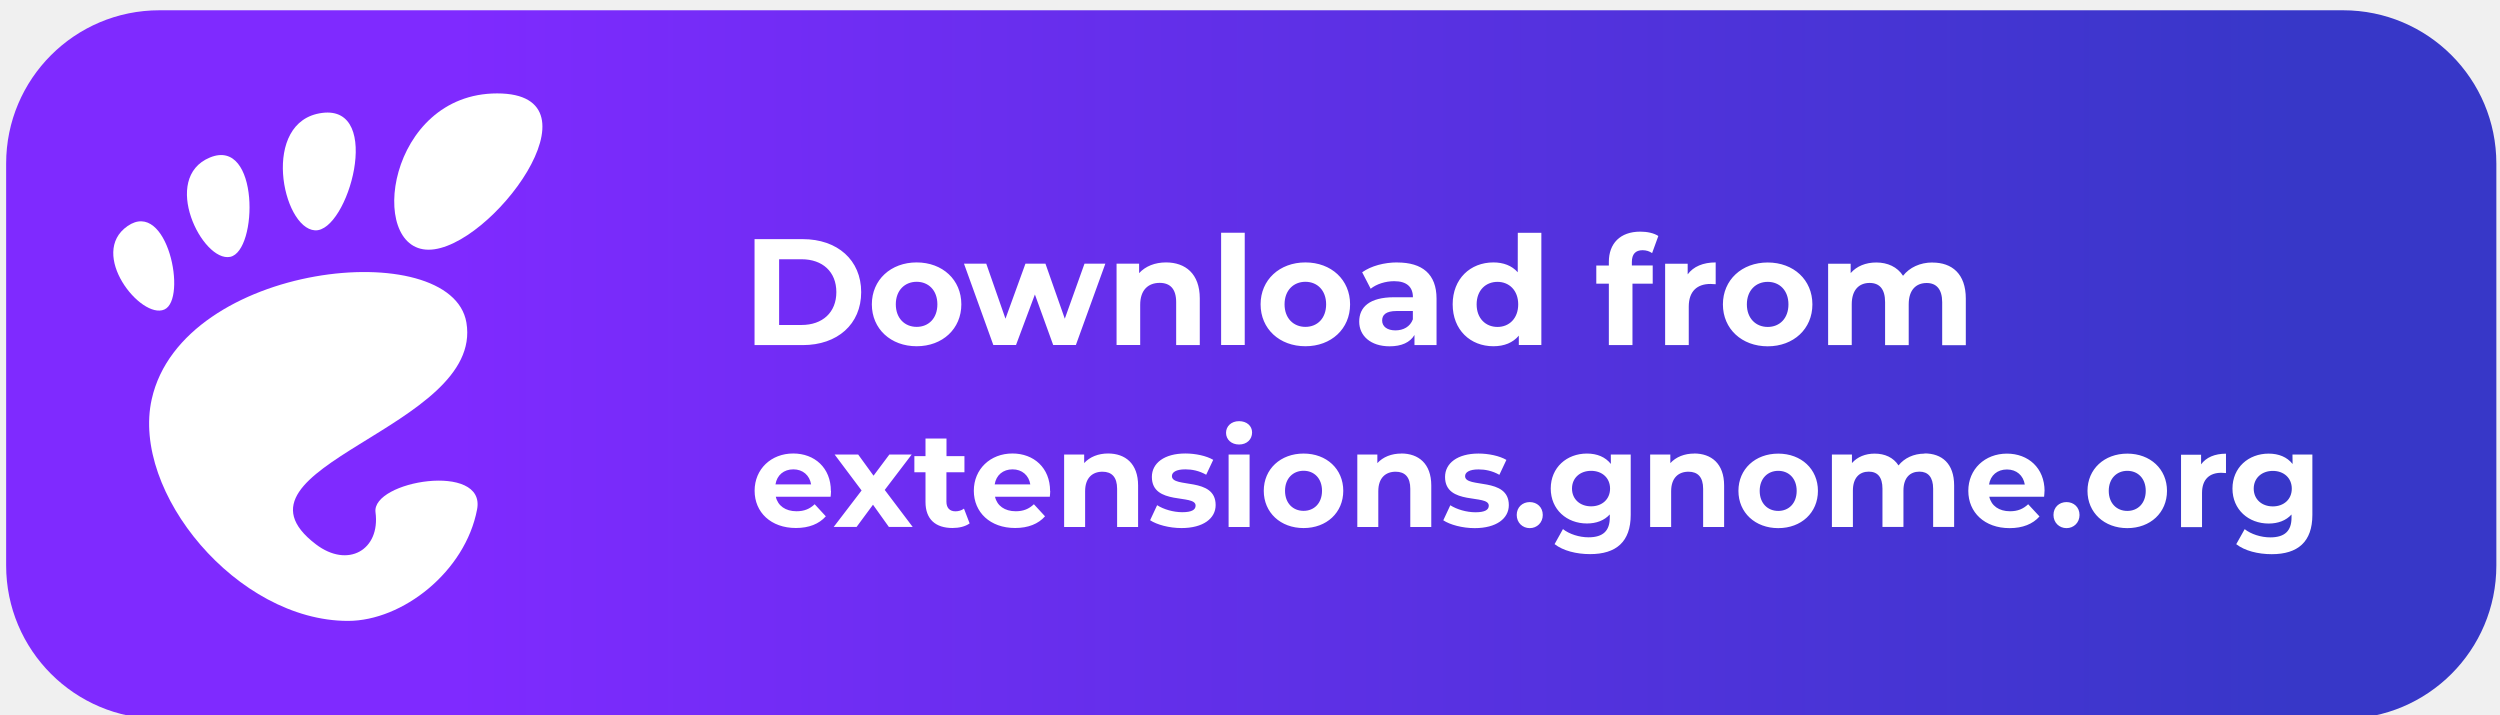
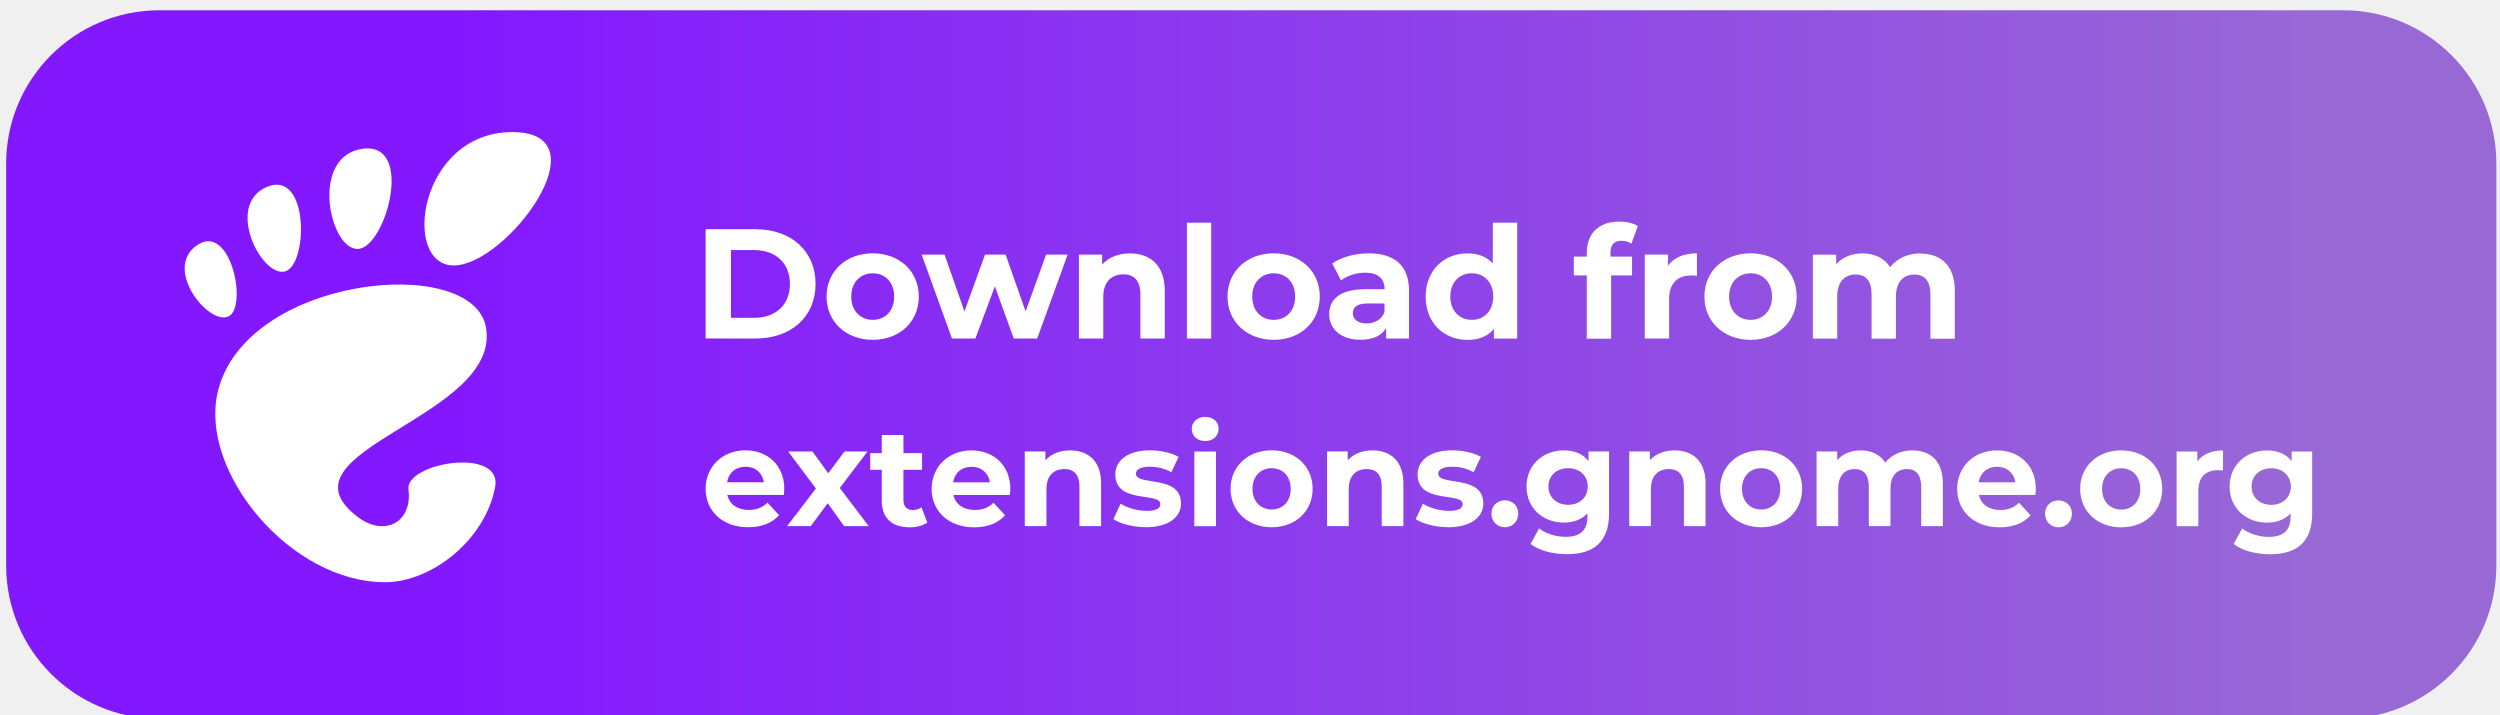
<svg xmlns="http://www.w3.org/2000/svg" xmlns:xlink="http://www.w3.org/1999/xlink" width="140" height="40" viewBox="0 0 37.042 10.583" version="1.1" id="svg1787">
  <defs id="defs1781">
    <linearGradient id="linearGradient10">
-       <stop style="stop-color:#3737c8;stop-opacity:1;" offset="0" id="stop10" />
-       <stop style="stop-color:#7f2aff;stop-opacity:1" offset="1" id="stop11" />
+       <stop style="stop-color:#9868d5;stop-opacity:1;" offset="0" id="stop10" />
+       <stop style="stop-color:#8318ff;stop-opacity:1;" offset="1" id="stop11" />
    </linearGradient>
    <linearGradient xlink:href="#linearGradient10" id="linearGradient11" x1="36.386" y1="19.318" x2="9.017" y2="19.318" gradientUnits="userSpaceOnUse" />
  </defs>
  <g id="layer1" transform="translate(-2.273032,-14.04099)">
    <rect style="fill:url(#linearGradient11);fill-opacity:1;stroke-width:1.163" id="rect22316" width="36.897" height="10.498" x="2.364" y="14.193" ry="2.271" />
    <g id="g15534" transform="matrix(0.6056783,0,0,0.6056783,4.158788,8.924977)">
      <g id="g15525" />
    </g>
-     <g style="mix-blend-mode:normal;fill:#ffffff" id="layer1-3" transform="matrix(0.02095637,0,0,0.02095637,6.993121,10.91836)">
+     <g style="mix-blend-mode:normal;fill:#ffffff" id="layer1-3" transform="matrix(0.01788185,0,0,0.01788185,7.605184,12.15283)">
      <g style="fill:#ffffff" id="g15041" transform="matrix(1.293235,0,0,1.293235,-4878.321,-1224.915)">
        <g id="g15043" style="fill:#ffffff;fill-opacity:1;fill-rule:nonzero;stroke:none;stroke-miterlimit:4" transform="matrix(2.438586,0,0,2.438586,3659.952,1113.451)">
          <g id="g15045" style="fill:#ffffff;fill-opacity:1">
            <path id="path15047" style="fill:#ffffff;fill-opacity:1" d="M 86.068,0 C 61.466,0 56.851,35.041 70.691,35.041 84.529,35.041 110.671,0 86.068,0 Z" />
            <path id="path15049" style="fill:#ffffff;fill-opacity:1" d="M 45.217,30.699 C 52.586,31.149 60.671,2.577 46.821,4.374 32.976,6.171 37.845,30.249 45.217,30.699 Z" />
            <path id="path15051" style="fill:#ffffff;fill-opacity:1" d="M 11.445,48.453 C 16.686,46.146 12.12,23.581 3.208,29.735 -5.7,35.89 6.204,50.759 11.445,48.453 Z" />
            <path id="path15053" style="fill:#ffffff;fill-opacity:1" d="M 26.212,36.642 C 32.451,35.37 32.793,9.778 21.667,14.369 10.539,18.961 19.978,37.916 26.212,36.642 Z" />
            <path id="path15055" style="fill:#ffffff;fill-opacity:1" d="m 58.791,93.913 c 1.107,8.454 -6.202,12.629 -13.36,7.179 C 22.644,83.743 83.16,75.088 79.171,51.386 75.86,31.712 15.495,37.769 8.621,68.553 3.968,89.374 27.774,118.26 52.614,118.26 c 12.22,0 26.315,-11.034 28.952,-25.012 C 83.58,82.589 57.867,86.86 58.791,93.913 Z" />
          </g>
        </g>
      </g>
    </g>
-     <path d="m 14.167,19.154 c 0.514,0 0.866,-0.309 0.866,-0.785 0,-0.475 -0.352,-0.785 -0.866,-0.785 H 13.453 v 1.57 z M 13.817,17.882 h 0.332 c 0.312,0 0.516,0.186 0.516,0.487 0,0.3 -0.204,0.487 -0.516,0.487 h -0.332 z m 2.038,1.289 c 0.383,0 0.662,-0.258 0.662,-0.621 0,-0.363 -0.278,-0.621 -0.662,-0.621 -0.383,0 -0.664,0.258 -0.664,0.621 0,0.363 0.28,0.621 0.664,0.621 z m 0,-0.287 c -0.175,0 -0.309,-0.126 -0.309,-0.334 0,-0.209 0.135,-0.334 0.309,-0.334 0.175,0 0.307,0.126 0.307,0.334 0,0.209 -0.132,0.334 -0.307,0.334 z m 2.195,-0.121 -0.287,-0.816 h -0.296 l -0.296,0.816 -0.285,-0.816 h -0.33 l 0.435,1.206 h 0.336 l 0.28,-0.749 0.271,0.749 h 0.336 l 0.437,-1.206 h -0.309 z m 1.5,-0.834 c -0.164,0 -0.305,0.056 -0.399,0.159 v -0.141 h -0.334 v 1.206 h 0.35 v -0.596 c 0,-0.222 0.121,-0.325 0.289,-0.325 0.155,0 0.244,0.09 0.244,0.285 v 0.637 h 0.35 v -0.691 c 0,-0.368 -0.215,-0.534 -0.5,-0.534 z m 1.166,1.224 v -1.664 h -0.35 v 1.664 z m 0.899,0.018 c 0.383,0 0.662,-0.258 0.662,-0.621 0,-0.363 -0.278,-0.621 -0.662,-0.621 -0.383,0 -0.664,0.258 -0.664,0.621 0,0.363 0.28,0.621 0.664,0.621 z m 0,-0.287 c -0.175,0 -0.309,-0.126 -0.309,-0.334 0,-0.209 0.135,-0.334 0.309,-0.334 0.175,0 0.307,0.126 0.307,0.334 0,0.209 -0.132,0.334 -0.307,0.334 z m 1.361,-0.955 c -0.193,0 -0.388,0.052 -0.52,0.146 l 0.126,0.244 c 0.087,-0.07 0.22,-0.112 0.348,-0.112 0.188,0 0.278,0.087 0.278,0.238 h -0.278 c -0.368,0 -0.518,0.148 -0.518,0.361 0,0.209 0.168,0.366 0.451,0.366 0.177,0 0.303,-0.058 0.368,-0.168 v 0.15 h 0.327 v -0.688 c 0,-0.366 -0.213,-0.536 -0.581,-0.536 z m -0.027,1.007 c -0.123,0 -0.197,-0.058 -0.197,-0.146 0,-0.081 0.052,-0.141 0.215,-0.141 h 0.24 v 0.123 c -0.04,0.11 -0.141,0.164 -0.258,0.164 z m 1.812,-0.861 c -0.087,-0.099 -0.213,-0.146 -0.361,-0.146 -0.341,0 -0.603,0.242 -0.603,0.621 0,0.379 0.262,0.621 0.603,0.621 0.161,0 0.289,-0.052 0.377,-0.157 v 0.139 h 0.334 V 17.49 H 24.762 Z m -0.3,0.81 c -0.175,0 -0.309,-0.126 -0.309,-0.334 0,-0.209 0.135,-0.334 0.309,-0.334 0.173,0 0.307,0.126 0.307,0.334 0,0.209 -0.135,0.334 -0.307,0.334 z m 1.991,-0.962 c 0,-0.119 0.056,-0.175 0.159,-0.175 0.054,0 0.103,0.016 0.141,0.043 l 0.092,-0.253 c -0.065,-0.045 -0.168,-0.065 -0.267,-0.065 -0.3,0 -0.466,0.177 -0.466,0.448 v 0.054 h -0.186 v 0.269 h 0.186 v 0.91 h 0.35 v -0.91 h 0.3 V 17.974 h -0.309 z m 0.827,0.025 h -0.334 v 1.206 h 0.35 v -0.57 c 0,-0.231 0.128,-0.336 0.321,-0.336 0.027,0 0.049,0.002 0.078,0.004 v -0.323 c -0.186,0 -0.33,0.061 -0.415,0.177 z m 1.186,1.224 c 0.383,0 0.662,-0.258 0.662,-0.621 0,-0.363 -0.278,-0.621 -0.662,-0.621 -0.383,0 -0.664,0.258 -0.664,0.621 0,0.363 0.28,0.621 0.664,0.621 z m 0,-0.287 c -0.175,0 -0.309,-0.126 -0.309,-0.334 0,-0.209 0.135,-0.334 0.309,-0.334 0.175,0 0.307,0.126 0.307,0.334 0,0.209 -0.132,0.334 -0.307,0.334 z m 2.44,-0.955 c -0.182,0 -0.339,0.074 -0.435,0.197 -0.085,-0.132 -0.229,-0.197 -0.397,-0.197 -0.155,0 -0.289,0.054 -0.379,0.157 v -0.139 h -0.334 v 1.206 h 0.35 v -0.605 c 0,-0.215 0.11,-0.316 0.265,-0.316 0.146,0 0.229,0.09 0.229,0.285 v 0.637 h 0.35 v -0.605 c 0,-0.215 0.11,-0.316 0.267,-0.316 0.141,0 0.229,0.09 0.229,0.285 v 0.637 h 0.35 v -0.691 c 0,-0.368 -0.206,-0.534 -0.493,-0.534 z" id="text1" style="font-weight:bold;font-size:2.242px;line-height:1.25;font-family:Montserrat;-inkscape-font-specification:'Montserrat Bold';fill:#ffffff;stroke-width:0.004" aria-label="Download from" />
-     <path d="m 14.584,21.316 c 0,-0.345 -0.243,-0.556 -0.558,-0.556 -0.327,0 -0.572,0.231 -0.572,0.552 0,0.319 0.241,0.552 0.612,0.552 0.193,0 0.343,-0.06 0.443,-0.173 l -0.165,-0.179 c -0.074,0.07 -0.156,0.104 -0.269,0.104 -0.164,0 -0.277,-0.082 -0.307,-0.215 h 0.812 c 0.002,-0.026 0.006,-0.06 0.006,-0.084 z m -0.556,-0.321 c 0.14,0 0.241,0.088 0.263,0.223 h -0.528 c 0.022,-0.138 0.124,-0.223 0.265,-0.223 z m 1.354,0.305 0.399,-0.524 h -0.331 L 15.216,21.089 14.989,20.776 h -0.349 l 0.399,0.532 -0.413,0.54 h 0.339 l 0.243,-0.329 0.235,0.329 h 0.353 z m 1.174,0.277 c -0.034,0.026 -0.08,0.04 -0.126,0.04 -0.084,0 -0.134,-0.05 -0.134,-0.142 v -0.437 h 0.267 v -0.239 H 16.297 v -0.261 h -0.311 v 0.261 h -0.165 v 0.239 h 0.165 v 0.441 c 0,0.255 0.148,0.385 0.401,0.385 0.096,0 0.189,-0.022 0.253,-0.068 z m 1.276,-0.261 c 0,-0.345 -0.243,-0.556 -0.558,-0.556 -0.327,0 -0.572,0.231 -0.572,0.552 0,0.319 0.241,0.552 0.612,0.552 0.193,0 0.343,-0.06 0.443,-0.173 l -0.165,-0.179 c -0.074,0.07 -0.156,0.104 -0.269,0.104 -0.164,0 -0.277,-0.082 -0.307,-0.215 h 0.812 c 0.002,-0.026 0.006,-0.06 0.006,-0.084 z m -0.556,-0.321 c 0.14,0 0.241,0.088 0.263,0.223 h -0.528 c 0.022,-0.138 0.124,-0.223 0.265,-0.223 z m 1.416,-0.235 c -0.146,0 -0.271,0.05 -0.355,0.142 V 20.776 h -0.297 v 1.073 h 0.311 v -0.53 c 0,-0.197 0.108,-0.289 0.257,-0.289 0.138,0 0.217,0.08 0.217,0.253 v 0.566 h 0.311 v -0.614 c 0,-0.327 -0.191,-0.475 -0.445,-0.475 z m 1.087,1.105 c 0.321,0 0.506,-0.142 0.506,-0.341 0,-0.423 -0.648,-0.245 -0.648,-0.429 0,-0.056 0.06,-0.1 0.199,-0.1 0.098,0 0.203,0.02 0.309,0.08 l 0.104,-0.221 c -0.102,-0.06 -0.265,-0.094 -0.413,-0.094 -0.313,0 -0.496,0.144 -0.496,0.347 0,0.429 0.648,0.249 0.648,0.425 0,0.06 -0.054,0.098 -0.197,0.098 -0.132,0 -0.277,-0.042 -0.373,-0.104 l -0.104,0.223 c 0.1,0.066 0.283,0.116 0.465,0.116 z m 0.853,-1.238 c 0.116,0 0.193,-0.076 0.193,-0.179 0,-0.096 -0.078,-0.167 -0.193,-0.167 -0.116,0 -0.193,0.076 -0.193,0.173 0,0.098 0.078,0.173 0.193,0.173 z m 0.156,1.222 V 20.776 h -0.311 v 1.073 z m 0.8,0.016 c 0.341,0 0.588,-0.229 0.588,-0.552 0,-0.323 -0.247,-0.552 -0.588,-0.552 -0.341,0 -0.59,0.229 -0.59,0.552 0,0.323 0.249,0.552 0.59,0.552 z m 0,-0.255 c -0.156,0 -0.275,-0.112 -0.275,-0.297 0,-0.185 0.12,-0.297 0.275,-0.297 0.156,0 0.273,0.112 0.273,0.297 0,0.185 -0.118,0.297 -0.273,0.297 z m 1.448,-0.849 c -0.146,0 -0.271,0.05 -0.355,0.142 V 20.776 h -0.297 v 1.073 h 0.311 v -0.53 c 0,-0.197 0.108,-0.289 0.257,-0.289 0.138,0 0.217,0.08 0.217,0.253 v 0.566 h 0.311 v -0.614 c 0,-0.327 -0.191,-0.475 -0.445,-0.475 z m 1.087,1.105 c 0.321,0 0.506,-0.142 0.506,-0.341 0,-0.423 -0.648,-0.245 -0.648,-0.429 0,-0.056 0.06,-0.1 0.199,-0.1 0.098,0 0.203,0.02 0.309,0.08 l 0.104,-0.221 c -0.102,-0.06 -0.265,-0.094 -0.413,-0.094 -0.313,0 -0.496,0.144 -0.496,0.347 0,0.429 0.648,0.249 0.648,0.425 0,0.06 -0.054,0.098 -0.197,0.098 -0.132,0 -0.277,-0.042 -0.373,-0.104 l -0.104,0.223 c 0.1,0.066 0.283,0.116 0.465,0.116 z m 0.816,0 c 0.108,0 0.193,-0.082 0.193,-0.195 0,-0.116 -0.086,-0.191 -0.193,-0.191 -0.108,0 -0.193,0.076 -0.193,0.191 0,0.114 0.086,0.195 0.193,0.195 z m 1.202,-0.951 c -0.082,-0.104 -0.205,-0.154 -0.355,-0.154 -0.297,0 -0.536,0.205 -0.536,0.518 0,0.313 0.239,0.518 0.536,0.518 0.14,0 0.257,-0.044 0.339,-0.134 v 0.046 c 0,0.193 -0.096,0.293 -0.315,0.293 -0.138,0 -0.287,-0.048 -0.379,-0.122 l -0.124,0.223 c 0.126,0.098 0.323,0.148 0.526,0.148 0.387,0 0.602,-0.183 0.602,-0.582 V 20.776 h -0.295 z m -0.293,0.628 c -0.164,0 -0.283,-0.106 -0.283,-0.263 0,-0.158 0.12,-0.263 0.283,-0.263 0.164,0 0.281,0.106 0.281,0.263 0,0.158 -0.118,0.263 -0.281,0.263 z m 1.529,-0.782 c -0.146,0 -0.271,0.05 -0.355,0.142 V 20.776 H 26.723 v 1.073 h 0.311 v -0.53 c 0,-0.197 0.108,-0.289 0.257,-0.289 0.138,0 0.217,0.08 0.217,0.253 v 0.566 h 0.311 v -0.614 c 0,-0.327 -0.191,-0.475 -0.445,-0.475 z m 1.244,1.105 c 0.341,0 0.588,-0.229 0.588,-0.552 0,-0.323 -0.247,-0.552 -0.588,-0.552 -0.341,0 -0.59,0.229 -0.59,0.552 0,0.323 0.249,0.552 0.59,0.552 z m 0,-0.255 c -0.156,0 -0.275,-0.112 -0.275,-0.297 0,-0.185 0.12,-0.297 0.275,-0.297 0.156,0 0.273,0.112 0.273,0.297 0,0.185 -0.118,0.297 -0.273,0.297 z m 2.169,-0.849 c -0.162,0 -0.301,0.066 -0.387,0.175 -0.076,-0.118 -0.203,-0.175 -0.353,-0.175 -0.138,0 -0.257,0.048 -0.337,0.14 V 20.776 h -0.297 v 1.073 h 0.311 V 21.31 c 0,-0.191 0.098,-0.281 0.235,-0.281 0.13,0 0.203,0.08 0.203,0.253 v 0.566 h 0.311 V 21.31 c 0,-0.191 0.098,-0.281 0.237,-0.281 0.126,0 0.203,0.08 0.203,0.253 v 0.566 h 0.311 v -0.614 c 0,-0.327 -0.183,-0.475 -0.439,-0.475 z m 1.777,0.556 c 0,-0.345 -0.243,-0.556 -0.558,-0.556 -0.327,0 -0.572,0.231 -0.572,0.552 0,0.319 0.241,0.552 0.612,0.552 0.193,0 0.343,-0.06 0.443,-0.173 L 32.324,21.512 c -0.074,0.07 -0.156,0.104 -0.269,0.104 -0.164,0 -0.277,-0.082 -0.307,-0.215 h 0.812 c 0.002,-0.026 0.006,-0.06 0.006,-0.084 z m -0.556,-0.321 c 0.14,0 0.241,0.088 0.263,0.223 H 31.744 c 0.022,-0.138 0.124,-0.223 0.265,-0.223 z m 0.881,0.869 c 0.108,0 0.193,-0.082 0.193,-0.195 0,-0.116 -0.086,-0.191 -0.193,-0.191 -0.108,0 -0.193,0.076 -0.193,0.191 0,0.114 0.086,0.195 0.193,0.195 z m 0.901,0 c 0.341,0 0.588,-0.229 0.588,-0.552 0,-0.323 -0.247,-0.552 -0.588,-0.552 -0.341,0 -0.59,0.229 -0.59,0.552 0,0.323 0.249,0.552 0.59,0.552 z m 0,-0.255 c -0.156,0 -0.275,-0.112 -0.275,-0.297 0,-0.185 0.12,-0.297 0.275,-0.297 0.156,0 0.273,0.112 0.273,0.297 0,0.185 -0.118,0.297 -0.273,0.297 z m 1.093,-0.833 h -0.297 v 1.073 h 0.311 v -0.506 c 0,-0.205 0.114,-0.299 0.285,-0.299 0.024,0 0.044,0.002 0.07,0.004 v -0.287 c -0.165,0 -0.293,0.054 -0.369,0.158 z m 1.356,0.138 c -0.082,-0.104 -0.205,-0.154 -0.355,-0.154 -0.297,0 -0.536,0.205 -0.536,0.518 0,0.313 0.239,0.518 0.536,0.518 0.14,0 0.257,-0.044 0.339,-0.134 v 0.046 c 0,0.193 -0.096,0.293 -0.315,0.293 -0.138,0 -0.287,-0.048 -0.379,-0.122 L 35.407,22.104 c 0.126,0.098 0.323,0.148 0.526,0.148 0.387,0 0.602,-0.183 0.602,-0.582 V 20.776 h -0.295 z m -0.293,0.628 c -0.164,0 -0.283,-0.106 -0.283,-0.263 0,-0.158 0.12,-0.263 0.283,-0.263 0.164,0 0.281,0.106 0.281,0.263 0,0.158 -0.118,0.263 -0.281,0.263 z" id="text2" style="font-weight:bold;font-size:1.994px;line-height:1.25;font-family:Montserrat;-inkscape-font-specification:'Montserrat Bold';fill:#ffffff;stroke-width:0.003" aria-label="extensions.gnome.org" />
+     <path d="m 13.464,19.057 c 0.53,0 0.893,-0.319 0.893,-0.81 0,-0.49 -0.363,-0.81 -0.893,-0.81 h -0.736 v 1.619 z m -0.361,-1.311 h 0.342 c 0.321,0 0.532,0.192 0.532,0.502 0,0.31 -0.21,0.502 -0.532,0.502 h -0.342 z m 2.102,1.33 c 0.396,0 0.682,-0.266 0.682,-0.641 0,-0.375 -0.287,-0.641 -0.682,-0.641 -0.396,0 -0.685,0.266 -0.685,0.641 0,0.375 0.289,0.641 0.685,0.641 z m 0,-0.296 c -0.18,0 -0.319,-0.13 -0.319,-0.345 0,-0.215 0.139,-0.345 0.319,-0.345 0.18,0 0.317,0.13 0.317,0.345 0,0.215 -0.136,0.345 -0.317,0.345 z m 2.264,-0.125 -0.296,-0.842 h -0.305 l -0.305,0.842 -0.294,-0.842 h -0.34 l 0.449,1.244 h 0.347 l 0.289,-0.773 0.28,0.773 h 0.347 l 0.451,-1.244 h -0.319 z m 1.547,-0.86 c -0.169,0 -0.315,0.058 -0.412,0.164 v -0.146 h -0.345 v 1.244 h 0.361 V 18.441 c 0,-0.229 0.125,-0.335 0.298,-0.335 0.16,0 0.252,0.093 0.252,0.294 v 0.657 h 0.361 v -0.712 c 0,-0.379 -0.222,-0.55 -0.516,-0.55 z m 1.203,1.263 V 17.34 H 19.859 v 1.716 z m 0.927,0.018 c 0.396,0 0.682,-0.266 0.682,-0.641 0,-0.375 -0.287,-0.641 -0.682,-0.641 -0.396,0 -0.685,0.266 -0.685,0.641 0,0.375 0.289,0.641 0.685,0.641 z m 0,-0.296 c -0.18,0 -0.319,-0.13 -0.319,-0.345 0,-0.215 0.139,-0.345 0.319,-0.345 0.18,0 0.317,0.13 0.317,0.345 0,0.215 -0.136,0.345 -0.317,0.345 z m 1.404,-0.985 c -0.199,0 -0.4,0.053 -0.537,0.15 l 0.13,0.252 c 0.09,-0.072 0.227,-0.116 0.358,-0.116 0.194,0 0.287,0.09 0.287,0.245 h -0.287 c -0.379,0 -0.534,0.153 -0.534,0.372 0,0.215 0.173,0.377 0.465,0.377 0.183,0 0.312,-0.06 0.379,-0.173 v 0.155 H 23.15 V 18.347 c 0,-0.377 -0.22,-0.553 -0.599,-0.553 z m -0.028,1.038 c -0.127,0 -0.204,-0.06 -0.204,-0.15 0,-0.083 0.053,-0.146 0.222,-0.146 h 0.247 v 0.127 c -0.042,0.113 -0.146,0.169 -0.266,0.169 z m 1.869,-0.888 c -0.09,-0.102 -0.22,-0.15 -0.372,-0.15 -0.352,0 -0.622,0.25 -0.622,0.641 0,0.391 0.271,0.641 0.622,0.641 0.167,0 0.298,-0.053 0.389,-0.162 v 0.143 H 24.753 V 17.34 h -0.361 z m -0.31,0.835 c -0.18,0 -0.319,-0.13 -0.319,-0.345 0,-0.215 0.139,-0.345 0.319,-0.345 0.178,0 0.317,0.13 0.317,0.345 0,0.215 -0.139,0.345 -0.317,0.345 z m 2.054,-0.992 c 0,-0.123 0.058,-0.18 0.164,-0.18 0.056,0 0.106,0.016 0.146,0.044 l 0.095,-0.261 c -0.067,-0.046 -0.173,-0.067 -0.275,-0.067 -0.31,0 -0.481,0.183 -0.481,0.463 v 0.056 h -0.192 v 0.278 h 0.192 v 0.939 h 0.361 v -0.939 h 0.31 v -0.278 h -0.319 z m 0.853,0.025 h -0.345 v 1.244 h 0.361 V 18.469 c 0,-0.238 0.132,-0.347 0.331,-0.347 0.028,0 0.051,0.002 0.081,0.005 v -0.333 c -0.192,0 -0.34,0.062 -0.428,0.183 z m 1.224,1.263 c 0.396,0 0.682,-0.266 0.682,-0.641 0,-0.375 -0.287,-0.641 -0.682,-0.641 -0.396,0 -0.685,0.266 -0.685,0.641 0,0.375 0.289,0.641 0.685,0.641 z m 0,-0.296 c -0.18,0 -0.319,-0.13 -0.319,-0.345 0,-0.215 0.139,-0.345 0.319,-0.345 0.18,0 0.317,0.13 0.317,0.345 0,0.215 -0.136,0.345 -0.317,0.345 z m 2.516,-0.985 c -0.187,0 -0.349,0.076 -0.449,0.204 -0.088,-0.136 -0.236,-0.204 -0.409,-0.204 -0.16,0 -0.298,0.056 -0.391,0.162 v -0.143 h -0.345 v 1.244 h 0.361 v -0.624 c 0,-0.222 0.113,-0.326 0.273,-0.326 0.15,0 0.236,0.093 0.236,0.294 v 0.657 h 0.361 v -0.624 c 0,-0.222 0.113,-0.326 0.275,-0.326 0.146,0 0.236,0.093 0.236,0.294 v 0.657 h 0.361 v -0.712 c 0,-0.379 -0.213,-0.55 -0.509,-0.55 z" id="text1" style="font-weight:bold;font-size:2.242px;line-height:1.25;font-family:Montserrat;-inkscape-font-specification:'Montserrat Bold';fill:#ffffff;stroke-width:0.004" aria-label="Download from" />
+     <path d="m 13.894,21.287 c 0,-0.356 -0.251,-0.574 -0.576,-0.574 -0.337,0 -0.59,0.239 -0.59,0.57 0,0.329 0.249,0.57 0.631,0.57 0.199,0 0.354,-0.062 0.457,-0.179 l -0.171,-0.185 c -0.076,0.072 -0.16,0.107 -0.278,0.107 -0.169,0 -0.286,-0.084 -0.317,-0.222 h 0.837 c 0.002,-0.027 0.006,-0.062 0.006,-0.086 z m -0.574,-0.331 c 0.144,0 0.249,0.09 0.271,0.23 h -0.545 c 0.023,-0.142 0.128,-0.23 0.274,-0.23 z m 1.396,0.315 0.411,-0.541 h -0.341 l -0.241,0.323 -0.234,-0.323 h -0.36 l 0.411,0.549 -0.426,0.557 h 0.35 l 0.251,-0.339 0.243,0.339 h 0.364 z m 1.211,0.286 c -0.035,0.027 -0.082,0.041 -0.13,0.041 -0.086,0 -0.138,-0.051 -0.138,-0.146 v -0.45 h 0.276 v -0.247 h -0.276 v -0.269 h -0.321 v 0.269 h -0.171 v 0.247 h 0.171 v 0.455 c 0,0.263 0.152,0.397 0.413,0.397 0.099,0 0.195,-0.023 0.261,-0.07 z m 1.316,-0.269 c 0,-0.356 -0.251,-0.574 -0.576,-0.574 -0.337,0 -0.59,0.239 -0.59,0.57 0,0.329 0.249,0.57 0.631,0.57 0.199,0 0.354,-0.062 0.457,-0.179 l -0.171,-0.185 c -0.076,0.072 -0.16,0.107 -0.278,0.107 -0.169,0 -0.286,-0.084 -0.317,-0.222 h 0.837 c 0.002,-0.027 0.006,-0.062 0.006,-0.086 z m -0.574,-0.331 c 0.144,0 0.249,0.09 0.271,0.23 h -0.545 c 0.023,-0.142 0.128,-0.23 0.274,-0.23 z m 1.46,-0.243 c -0.15,0 -0.28,0.051 -0.366,0.146 v -0.13 h -0.306 v 1.106 h 0.321 V 21.289 c 0,-0.204 0.111,-0.298 0.265,-0.298 0.142,0 0.224,0.082 0.224,0.261 v 0.584 h 0.321 v -0.633 c 0,-0.337 -0.197,-0.489 -0.459,-0.489 z m 1.121,1.139 c 0.331,0 0.522,-0.146 0.522,-0.352 0,-0.436 -0.668,-0.253 -0.668,-0.442 0,-0.058 0.062,-0.103 0.206,-0.103 0.101,0 0.21,0.021 0.319,0.082 l 0.107,-0.228 c -0.105,-0.062 -0.274,-0.097 -0.426,-0.097 -0.323,0 -0.512,0.148 -0.512,0.358 0,0.442 0.668,0.257 0.668,0.438 0,0.062 -0.056,0.101 -0.204,0.101 -0.136,0 -0.286,-0.043 -0.385,-0.107 l -0.107,0.23 c 0.103,0.068 0.292,0.119 0.479,0.119 z m 0.88,-1.277 c 0.119,0 0.199,-0.078 0.199,-0.185 0,-0.099 -0.08,-0.173 -0.199,-0.173 -0.119,0 -0.199,0.078 -0.199,0.179 0,0.101 0.08,0.179 0.199,0.179 z m 0.16,1.261 v -1.106 h -0.321 v 1.106 z m 0.825,0.016 c 0.352,0 0.607,-0.237 0.607,-0.57 0,-0.333 -0.255,-0.57 -0.607,-0.57 -0.352,0 -0.609,0.237 -0.609,0.57 0,0.333 0.257,0.57 0.609,0.57 z m 0,-0.263 c -0.16,0 -0.284,-0.115 -0.284,-0.306 0,-0.191 0.123,-0.306 0.284,-0.306 0.16,0 0.282,0.115 0.282,0.306 0,0.191 -0.121,0.306 -0.282,0.306 z m 1.493,-0.876 c -0.15,0 -0.28,0.051 -0.366,0.146 v -0.13 h -0.306 v 1.106 h 0.321 V 21.289 c 0,-0.204 0.111,-0.298 0.265,-0.298 0.142,0 0.224,0.082 0.224,0.261 v 0.584 h 0.321 v -0.633 c 0,-0.337 -0.197,-0.489 -0.459,-0.489 z m 1.121,1.139 c 0.331,0 0.522,-0.146 0.522,-0.352 0,-0.436 -0.668,-0.253 -0.668,-0.442 0,-0.058 0.062,-0.103 0.206,-0.103 0.101,0 0.21,0.021 0.319,0.082 l 0.107,-0.228 c -0.105,-0.062 -0.274,-0.097 -0.426,-0.097 -0.323,0 -0.512,0.148 -0.512,0.358 0,0.442 0.668,0.257 0.668,0.438 0,0.062 -0.056,0.101 -0.204,0.101 -0.136,0 -0.286,-0.043 -0.385,-0.107 l -0.107,0.23 c 0.103,0.068 0.292,0.119 0.479,0.119 z m 0.841,0 c 0.111,0 0.199,-0.084 0.199,-0.202 0,-0.119 -0.088,-0.197 -0.199,-0.197 -0.111,0 -0.199,0.078 -0.199,0.197 0,0.117 0.088,0.202 0.199,0.202 z m 1.24,-0.981 c -0.084,-0.107 -0.212,-0.158 -0.366,-0.158 -0.306,0 -0.553,0.212 -0.553,0.535 0,0.323 0.247,0.535 0.553,0.535 0.144,0 0.265,-0.045 0.35,-0.138 v 0.047 c 0,0.199 -0.099,0.302 -0.325,0.302 -0.142,0 -0.296,-0.049 -0.391,-0.125 l -0.128,0.23 c 0.13,0.101 0.333,0.152 0.543,0.152 0.399,0 0.621,-0.189 0.621,-0.601 v -0.921 h -0.304 z m -0.302,0.648 c -0.169,0 -0.292,-0.109 -0.292,-0.271 0,-0.162 0.123,-0.271 0.292,-0.271 0.169,0 0.29,0.109 0.29,0.271 0,0.162 -0.121,0.271 -0.29,0.271 z m 1.577,-0.806 c -0.15,0 -0.28,0.051 -0.366,0.146 v -0.13 h -0.306 v 1.106 h 0.321 V 21.289 c 0,-0.204 0.111,-0.298 0.265,-0.298 0.142,0 0.224,0.082 0.224,0.261 v 0.584 h 0.321 v -0.633 c 0,-0.337 -0.197,-0.489 -0.459,-0.489 z m 1.283,1.139 c 0.352,0 0.607,-0.237 0.607,-0.57 0,-0.333 -0.255,-0.57 -0.607,-0.57 -0.352,0 -0.609,0.237 -0.609,0.57 0,0.333 0.257,0.57 0.609,0.57 z m 0,-0.263 c -0.16,0 -0.284,-0.115 -0.284,-0.306 0,-0.191 0.123,-0.306 0.284,-0.306 0.16,0 0.282,0.115 0.282,0.306 0,0.191 -0.121,0.306 -0.282,0.306 z m 2.238,-0.876 c -0.167,0 -0.311,0.068 -0.399,0.181 -0.078,-0.121 -0.21,-0.181 -0.364,-0.181 -0.142,0 -0.265,0.049 -0.348,0.144 v -0.128 h -0.306 v 1.106 h 0.321 v -0.555 c 0,-0.197 0.101,-0.29 0.243,-0.29 0.134,0 0.21,0.082 0.21,0.261 v 0.584 h 0.321 v -0.555 c 0,-0.197 0.101,-0.29 0.245,-0.29 0.13,0 0.21,0.082 0.21,0.261 v 0.584 h 0.321 v -0.633 c 0,-0.337 -0.189,-0.489 -0.452,-0.489 z m 1.832,0.574 c 0,-0.356 -0.251,-0.574 -0.576,-0.574 -0.337,0 -0.59,0.239 -0.59,0.57 0,0.329 0.249,0.57 0.631,0.57 0.199,0 0.354,-0.062 0.457,-0.179 l -0.171,-0.185 c -0.076,0.072 -0.16,0.107 -0.278,0.107 -0.169,0 -0.286,-0.084 -0.317,-0.222 h 0.837 c 0.002,-0.027 0.006,-0.062 0.006,-0.086 z m -0.574,-0.331 c 0.144,0 0.249,0.09 0.271,0.23 h -0.545 c 0.023,-0.142 0.128,-0.23 0.274,-0.23 z m 0.909,0.897 c 0.111,0 0.199,-0.084 0.199,-0.202 0,-0.119 -0.088,-0.197 -0.199,-0.197 -0.111,0 -0.199,0.078 -0.199,0.197 0,0.117 0.088,0.202 0.199,0.202 z m 0.93,0 c 0.352,0 0.607,-0.237 0.607,-0.57 0,-0.333 -0.255,-0.57 -0.607,-0.57 -0.352,0 -0.609,0.237 -0.609,0.57 0,0.333 0.257,0.57 0.609,0.57 z m 0,-0.263 c -0.16,0 -0.284,-0.115 -0.284,-0.306 0,-0.191 0.123,-0.306 0.284,-0.306 0.16,0 0.282,0.115 0.282,0.306 0,0.191 -0.121,0.306 -0.282,0.306 z m 1.127,-0.86 h -0.306 v 1.106 h 0.321 v -0.522 c 0,-0.212 0.117,-0.308 0.294,-0.308 0.025,0 0.045,0.002 0.072,0.004 v -0.296 c -0.171,0 -0.302,0.056 -0.38,0.162 z m 1.398,0.142 c -0.084,-0.107 -0.212,-0.158 -0.366,-0.158 -0.306,0 -0.553,0.212 -0.553,0.535 0,0.323 0.247,0.535 0.553,0.535 0.144,0 0.265,-0.045 0.35,-0.138 v 0.047 c 0,0.199 -0.099,0.302 -0.325,0.302 -0.142,0 -0.296,-0.049 -0.391,-0.125 l -0.128,0.23 c 0.13,0.101 0.333,0.152 0.543,0.152 0.399,0 0.621,-0.189 0.621,-0.601 v -0.921 h -0.304 z m -0.302,0.648 c -0.169,0 -0.292,-0.109 -0.292,-0.271 0,-0.162 0.123,-0.271 0.292,-0.271 0.169,0 0.29,0.109 0.29,0.271 0,0.162 -0.121,0.271 -0.29,0.271 z" id="text2" style="font-weight:bold;font-size:1.994px;line-height:1.25;font-family:Montserrat;-inkscape-font-specification:'Montserrat Bold';fill:#ffffff;stroke-width:0.003" aria-label="extensions.gnome.org" />
  </g>
</svg>
